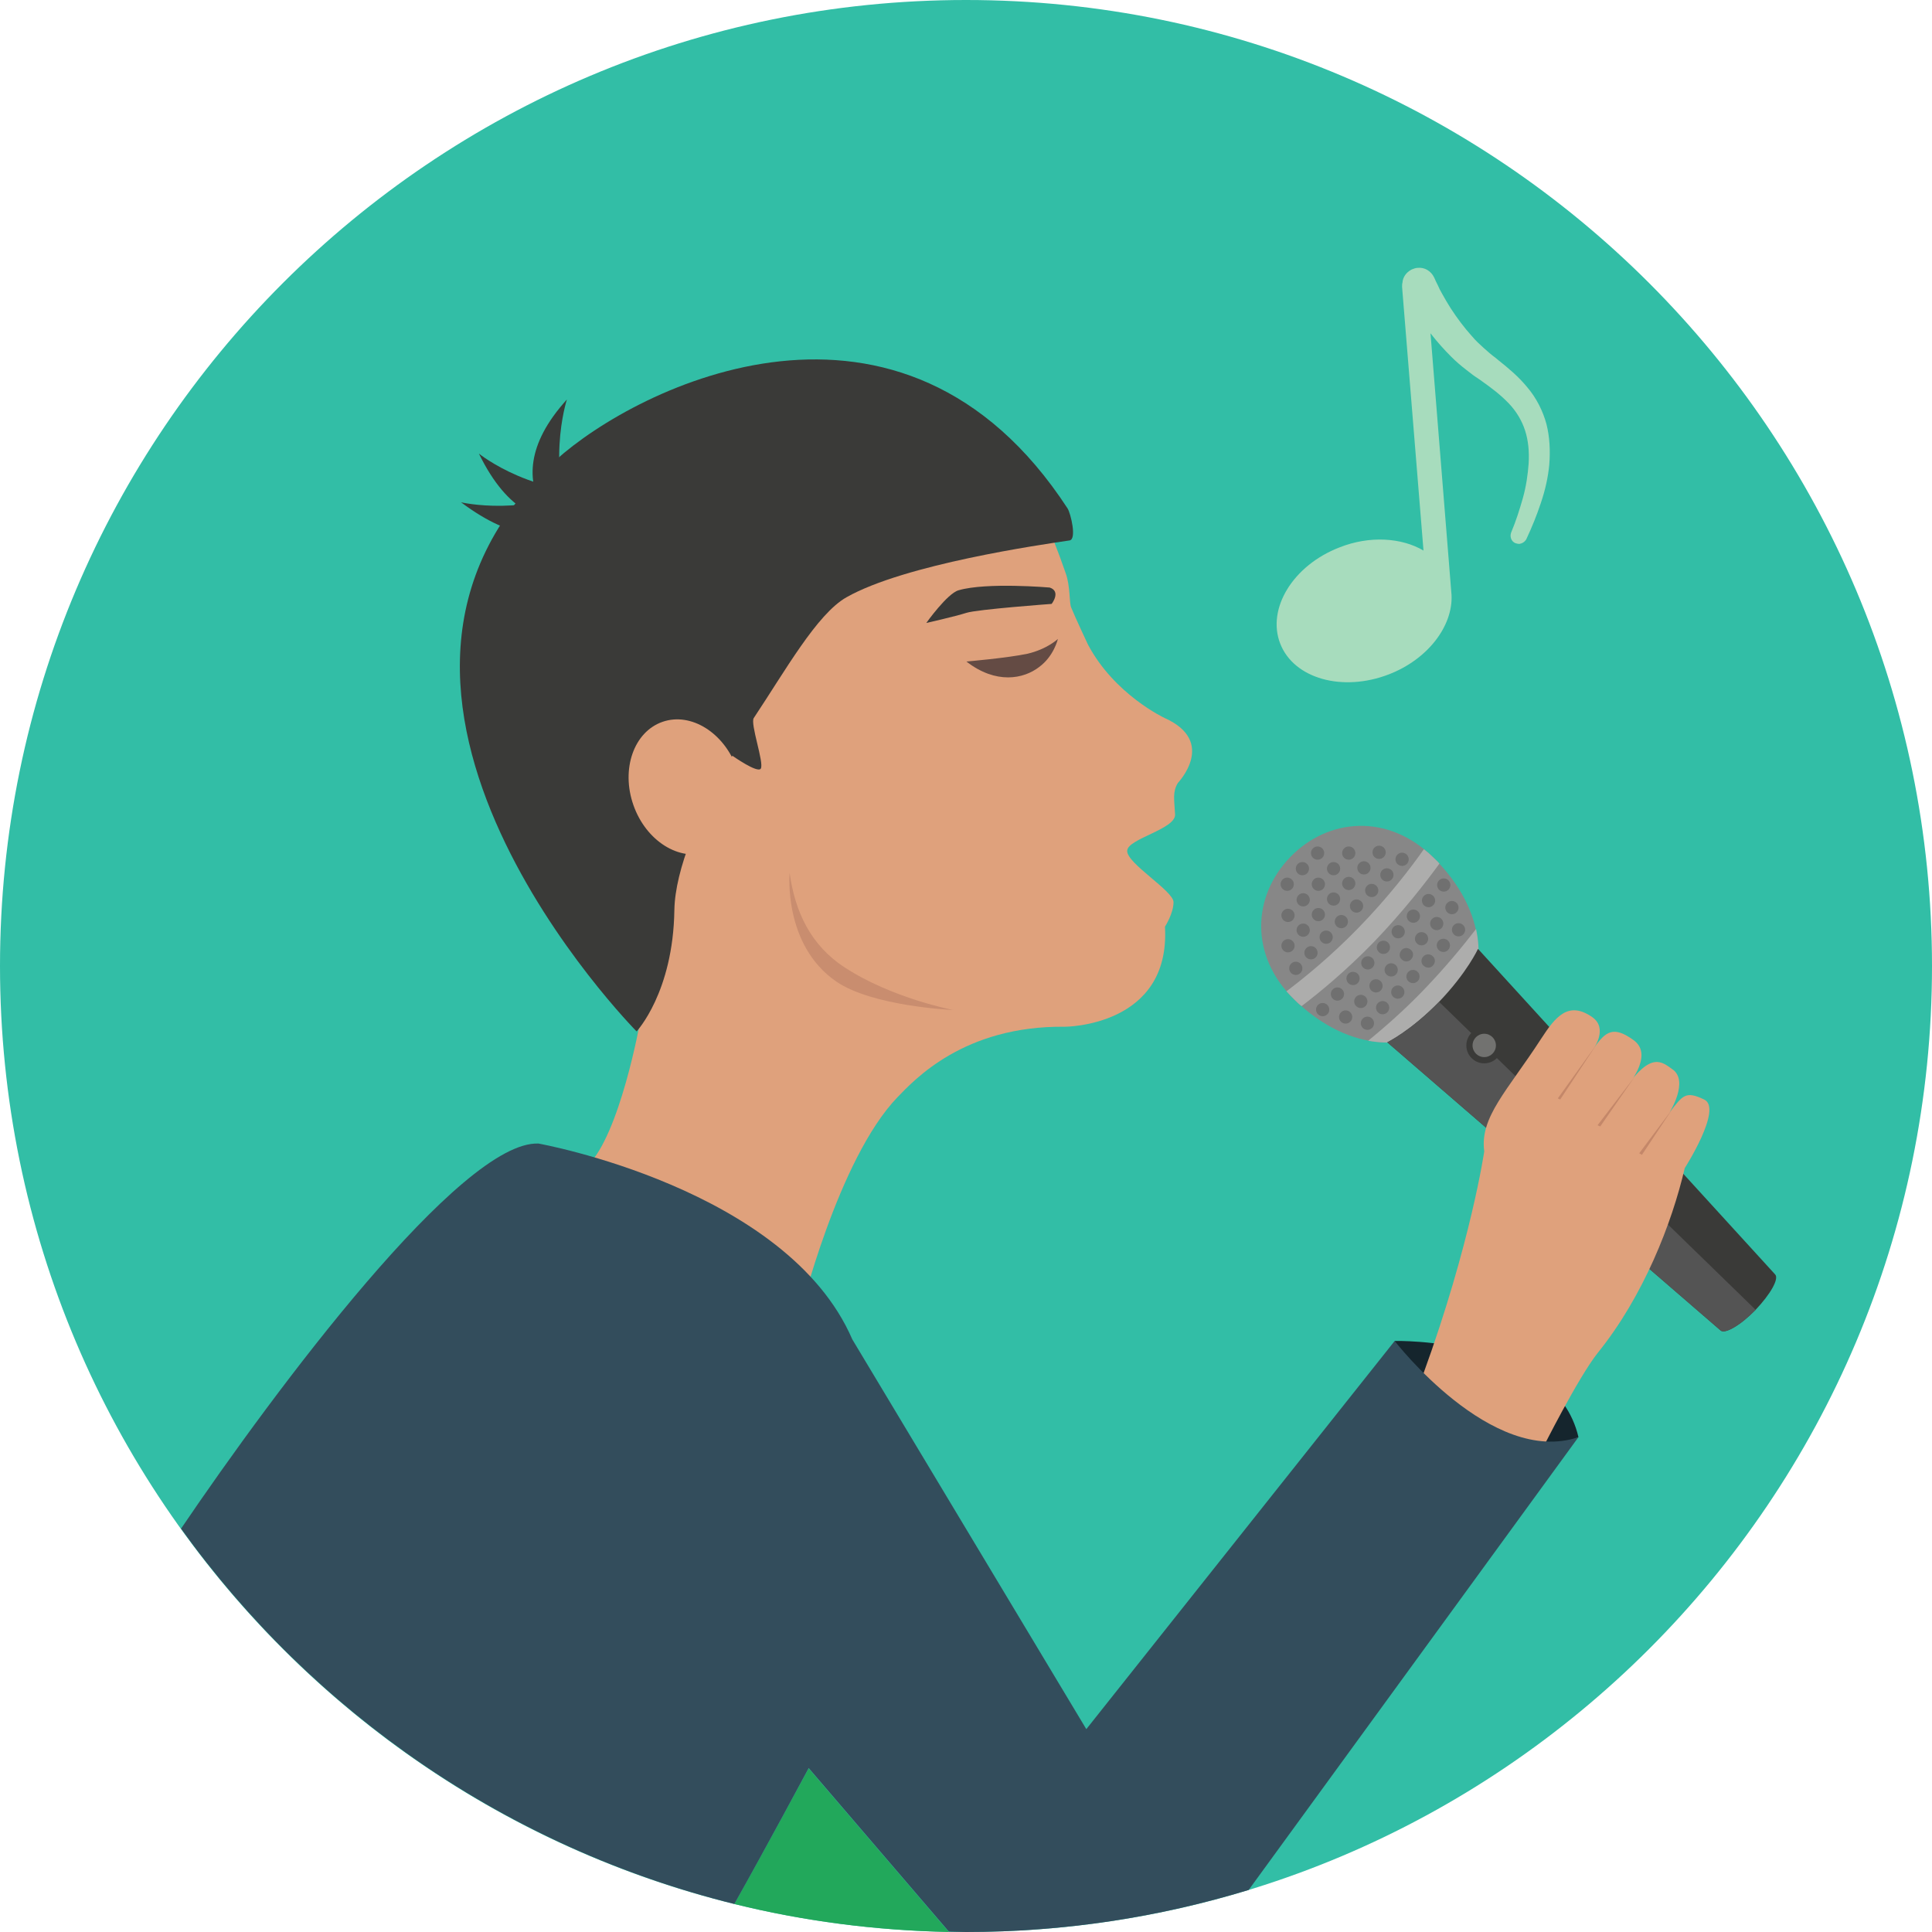
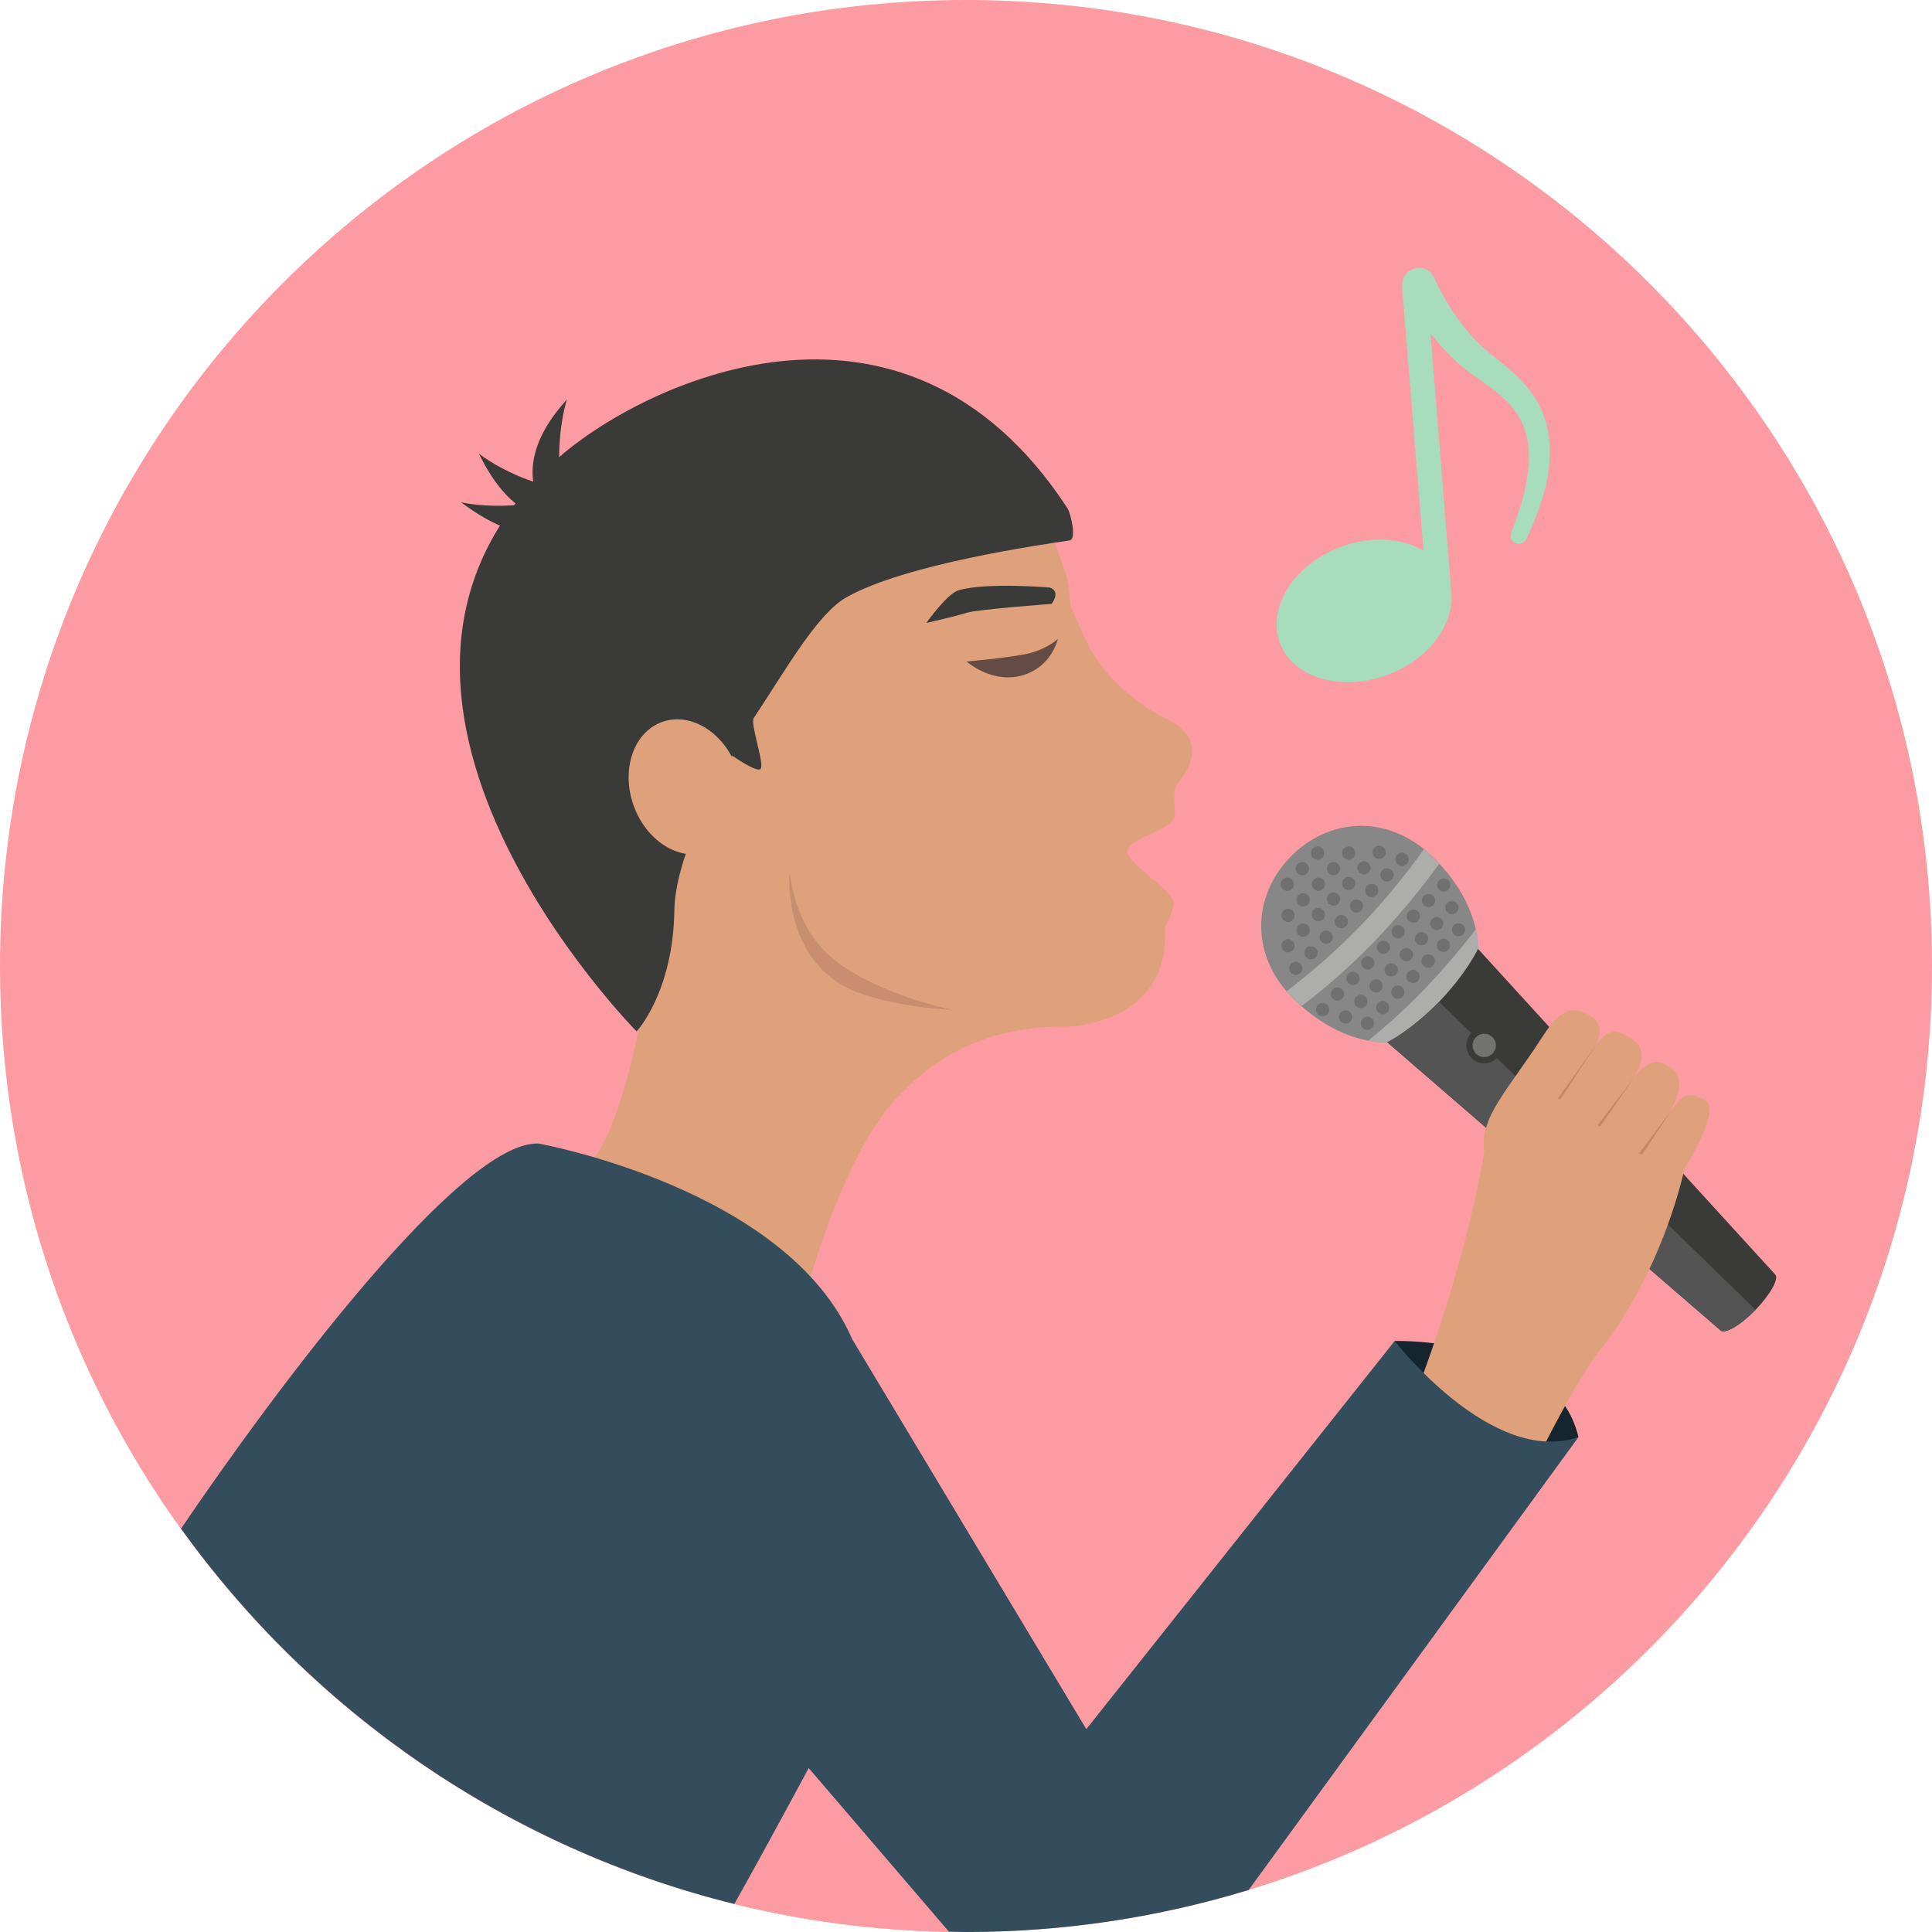
<svg xmlns="http://www.w3.org/2000/svg" version="1.1" id="Layer_1" x="0px" y="0px" viewBox="0 0 496.2 496.2" style="enable-background:new 0 0 496.2 496.2;" xml:space="preserve">
-   <path style="fill:#32BEA6;" d="M496.2,248.1C496.2,111.1,385.1,0,248.1,0S0,111.1,0,248.1s111.1,248.1,248.1,248.1  S496.2,385.1,496.2,248.1z" />
-   <path style="fill:#A7DCBD;" d="M397.2,109c-0.9-3.4-2.6-6.8-5-9.6c-2.3-2.8-5-5-7.5-7l-0.6-0.5c-1.1-0.8-2-1.6-3-2.5  s-2.1-1.9-3.1-3.1c-1.9-2.1-3.7-4.5-5.4-7.1c-0.8-1.3-1.6-2.6-2.3-3.9c-0.4-0.7-0.7-1.3-1-2c-0.4-0.8-0.7-1.4-0.9-1.9l0,0  c0-0.1-0.1-0.1-0.1-0.2c-0.8-1.6-2.4-2.6-4.2-2.4c-0.5,0-1,0.2-1.5,0.4c-1,0.5-1.8,1.3-2.2,2.4c-0.1,0.3-0.2,0.7-0.2,1  c-0.1,0.3-0.1,0.7-0.1,1.1l5.5,67.7c-5.6-3.3-13.8-3.9-21.6-0.8c-11.9,4.6-18.7,15.7-15.2,24.7s16,12.5,27.9,7.9  c10.1-3.9,16.5-12.5,16.1-20.4l0,0l-5.4-67.2c1.7,2.2,3.5,4.2,5.3,6c1.3,1.3,2.6,2.4,3.9,3.4c1.1,0.9,2.2,1.7,3.3,2.4l0.7,0.5  c2.4,1.7,4.8,3.5,6.9,5.7c2,2.1,3.4,4.5,4.2,7c0.8,2.5,1.1,5.3,0.9,8.5c-0.2,2.7-0.6,5.7-1.5,8.9c-0.8,2.8-1.7,5.7-3,8.8  c-0.4,1.1,0.1,2.3,1.1,2.7c0.3,0.1,0.7,0.2,1,0.2c0.7-0.1,1.4-0.5,1.8-1.2c1.5-3.2,2.7-6.2,3.7-9.2c1.2-3.5,1.9-6.8,2.2-9.9  C398.2,115.7,398,112.2,397.2,109z" />
-   <path style="fill:#878787;" d="M332.4,256.7c-11.5-11.2-10.8-26.5-1-36.6s25.1-11.2,36.6,0c14.2,13.9,14.9,30.5,5.1,40.6  S346.6,270.5,332.4,256.7z" />
+   <style type="text/css">
+ 	.st0{fill:#FD9BA3;}
+ 	.st1{fill:#A7DCBD;}
+ 	.st2{fill:#878787;}
+ 	.st3{fill:#707070;}
+ 	.st4{fill:#ADADAC;}
+ 	.st5{fill:#3A3A38;}
+ 	.st6{fill:#545454;}
+ 	.st7{fill:#727270;}
+ 	.st8{fill:#DFA17C;}
+ 	.st9{fill:#C98D6F;}
+ 	.st10{fill:#644B44;}
+ 	.st11{fill:#15252D;}
+ 	.st12{fill:#C48769;}
+ 	.st13{fill:#334D5C;}
+ </style>
+   <path class="st0" d="M496.2,248.1C496.2,111.1,385.1,0,248.1,0S0,111.1,0,248.1s111.1,248.1,248.1,248.1S496.2,385.1,496.2,248.1z" />
+   <path class="st1" d="M397.2,109c-0.9-3.4-2.6-6.8-5-9.6c-2.3-2.8-5-5-7.5-7l-0.6-0.5c-1.1-0.8-2-1.6-3-2.5s-2.1-1.9-3.1-3.1  c-1.9-2.1-3.7-4.5-5.4-7.1c-0.8-1.3-1.6-2.6-2.3-3.9c-0.4-0.7-0.7-1.3-1-2c-0.4-0.8-0.7-1.4-0.9-1.9l0,0c0-0.1-0.1-0.1-0.1-0.2  c-0.8-1.6-2.4-2.6-4.2-2.4c-0.5,0-1,0.2-1.5,0.4c-1,0.5-1.8,1.3-2.2,2.4c-0.1,0.3-0.2,0.7-0.2,1c-0.1,0.3-0.1,0.7-0.1,1.1l5.5,67.7  c-5.6-3.3-13.8-3.9-21.6-0.8c-11.9,4.6-18.7,15.7-15.2,24.7s16,12.5,27.9,7.9c10.1-3.9,16.5-12.5,16.1-20.4l0,0l-5.4-67.2  c1.7,2.2,3.5,4.2,5.3,6c1.3,1.3,2.6,2.4,3.9,3.4c1.1,0.9,2.2,1.7,3.3,2.4l0.7,0.5c2.4,1.7,4.8,3.5,6.9,5.7c2,2.1,3.4,4.5,4.2,7  c0.8,2.5,1.1,5.3,0.9,8.5c-0.2,2.7-0.6,5.7-1.5,8.9c-0.8,2.8-1.7,5.7-3,8.8c-0.4,1.1,0.1,2.3,1.1,2.7c0.3,0.1,0.7,0.2,1,0.2  c0.7-0.1,1.4-0.5,1.8-1.2c1.5-3.2,2.7-6.2,3.7-9.2c1.2-3.5,1.9-6.8,2.2-9.9C398.2,115.7,398,112.2,397.2,109z" />
+   <path class="st2" d="M332.4,256.7c-11.5-11.2-10.8-26.5-1-36.6s25.1-11.2,36.6,0c14.2,13.9,14.9,30.5,5.1,40.6  S346.6,270.5,332.4,256.7z" />
  <g>
-     <circle style="fill:#707070;" cx="334.5" cy="223.1" r="1.7" />
-     <circle style="fill:#707070;" cx="330.6" cy="227.1" r="1.7" />
-     <circle style="fill:#707070;" cx="334.7" cy="238.9" r="1.7" />
-     <circle style="fill:#707070;" cx="342.5" cy="230.9" r="1.7" />
-     <circle style="fill:#707070;" cx="330.8" cy="242.9" r="1.7" />
-     <circle style="fill:#707070;" cx="338.6" cy="234.9" r="1.7" />
-     <circle style="fill:#707070;" cx="330.8" cy="235.1" r="1.7" />
-     <circle style="fill:#707070;" cx="338.6" cy="227.1" r="1.7" />
-     <circle style="fill:#707070;" cx="334.7" cy="231.1" r="1.7" />
-     <circle style="fill:#707070;" cx="338.4" cy="219.1" r="1.7" />
-     <circle style="fill:#707070;" cx="350.3" cy="222.9" r="1.7" />
-     <circle style="fill:#707070;" cx="346.4" cy="226.9" r="1.7" />
-     <circle style="fill:#707070;" cx="354.2" cy="218.9" r="1.7" />
-     <circle style="fill:#707070;" cx="346.4" cy="219.1" r="1.7" />
-     <circle style="fill:#707070;" cx="342.5" cy="223.1" r="1.7" />
-     <circle style="fill:#707070;" cx="336.7" cy="244.7" r="1.7" />
-     <circle style="fill:#707070;" cx="344.5" cy="236.7" r="1.7" />
-     <circle style="fill:#707070;" cx="332.8" cy="248.7" r="1.7" />
-     <circle style="fill:#707070;" cx="340.6" cy="240.7" r="1.7" />
-     <circle style="fill:#707070;" cx="352.3" cy="228.7" r="1.7" />
-     <circle style="fill:#707070;" cx="360.1" cy="220.7" r="1.7" />
-     <circle style="fill:#707070;" cx="348.4" cy="232.7" r="1.7" />
-     <circle style="fill:#707070;" cx="356.2" cy="224.7" r="1.7" />
-     <circle style="fill:#707070;" cx="339.7" cy="259.3" r="1.7" />
-     <circle style="fill:#707070;" cx="347.5" cy="251.3" r="1.7" />
-     <circle style="fill:#707070;" cx="355.3" cy="243.3" r="1.7" />
-     <circle style="fill:#707070;" cx="343.5" cy="255.3" r="1.7" />
-     <circle style="fill:#707070;" cx="351.3" cy="247.3" r="1.7" />
-     <circle style="fill:#707070;" cx="363" cy="235.3" r="1.7" />
-     <circle style="fill:#707070;" cx="370.8" cy="227.3" r="1.7" />
-     <circle style="fill:#707070;" cx="359.1" cy="239.3" r="1.7" />
-     <circle style="fill:#707070;" cx="366.9" cy="231.3" r="1.7" />
-     <circle style="fill:#707070;" cx="349.5" cy="257.2" r="1.7" />
-     <circle style="fill:#707070;" cx="357.3" cy="249.1" r="1.7" />
-     <circle style="fill:#707070;" cx="345.6" cy="261.2" r="1.7" />
-     <circle style="fill:#707070;" cx="353.4" cy="253.2" r="1.7" />
-     <circle style="fill:#707070;" cx="365.1" cy="241.1" r="1.7" />
-     <circle style="fill:#707070;" cx="372.9" cy="233.1" r="1.7" />
-     <path style="fill:#707070;" d="M362.4,244c0.7,0.6,0.7,1.7,0,2.4c-0.6,0.7-1.7,0.7-2.4,0c-0.7-0.6-0.7-1.7,0-2.4   C360.6,243.3,361.7,243.3,362.4,244z" />
-     <circle style="fill:#707070;" cx="369" cy="237.2" r="1.7" />
-     <circle style="fill:#707070;" cx="355.1" cy="258.8" r="1.7" />
-     <circle style="fill:#707070;" cx="362.9" cy="250.8" r="1.7" />
-     <circle style="fill:#707070;" cx="351.2" cy="262.8" r="1.7" />
-     <circle style="fill:#707070;" cx="359" cy="254.8" r="1.7" />
-     <circle style="fill:#707070;" cx="370.7" cy="242.8" r="1.7" />
-     <path style="fill:#707070;" d="M368,245.6c0.7,0.6,0.7,1.7,0,2.4c-0.6,0.7-1.7,0.7-2.4,0c-0.7-0.6-0.7-1.7,0-2.4   C366.2,245,367.3,244.9,368,245.6z" />
-     <circle style="fill:#707070;" cx="374.6" cy="238.8" r="1.7" />
+     <circle class="st3" cx="334.5" cy="223.1" r="1.7" />
+     <circle class="st3" cx="330.6" cy="227.1" r="1.7" />
+     <circle class="st3" cx="334.7" cy="238.9" r="1.7" />
+     <circle class="st3" cx="342.5" cy="230.9" r="1.7" />
+     <circle class="st3" cx="330.8" cy="242.9" r="1.7" />
+     <circle class="st3" cx="338.6" cy="234.9" r="1.7" />
+     <circle class="st3" cx="330.8" cy="235.1" r="1.7" />
+     <circle class="st3" cx="338.6" cy="227.1" r="1.7" />
+     <circle class="st3" cx="334.7" cy="231.1" r="1.7" />
+     <circle class="st3" cx="338.4" cy="219.1" r="1.7" />
+     <circle class="st3" cx="350.3" cy="222.9" r="1.7" />
+     <circle class="st3" cx="346.4" cy="226.9" r="1.7" />
+     <circle class="st3" cx="354.2" cy="218.9" r="1.7" />
+     <circle class="st3" cx="346.4" cy="219.1" r="1.7" />
+     <circle class="st3" cx="342.5" cy="223.1" r="1.7" />
+     <circle class="st3" cx="336.7" cy="244.7" r="1.7" />
+     <circle class="st3" cx="344.5" cy="236.7" r="1.7" />
+     <circle class="st3" cx="332.8" cy="248.7" r="1.7" />
+     <circle class="st3" cx="340.6" cy="240.7" r="1.7" />
+     <circle class="st3" cx="352.3" cy="228.7" r="1.7" />
+     <circle class="st3" cx="360.1" cy="220.7" r="1.7" />
+     <circle class="st3" cx="348.4" cy="232.7" r="1.7" />
+     <circle class="st3" cx="356.2" cy="224.7" r="1.7" />
+     <circle class="st3" cx="339.7" cy="259.3" r="1.7" />
+     <circle class="st3" cx="347.5" cy="251.3" r="1.7" />
+     <circle class="st3" cx="355.3" cy="243.3" r="1.7" />
+     <circle class="st3" cx="343.5" cy="255.3" r="1.7" />
+     <circle class="st3" cx="351.3" cy="247.3" r="1.7" />
+     <circle class="st3" cx="363" cy="235.3" r="1.7" />
+     <circle class="st3" cx="370.8" cy="227.3" r="1.7" />
+     <circle class="st3" cx="359.1" cy="239.3" r="1.7" />
+     <circle class="st3" cx="366.9" cy="231.3" r="1.7" />
+     <circle class="st3" cx="349.5" cy="257.2" r="1.7" />
+     <circle class="st3" cx="357.3" cy="249.1" r="1.7" />
+     <circle class="st3" cx="345.6" cy="261.2" r="1.7" />
+     <circle class="st3" cx="353.4" cy="253.2" r="1.7" />
+     <circle class="st3" cx="365.1" cy="241.1" r="1.7" />
+     <circle class="st3" cx="372.9" cy="233.1" r="1.7" />
+     <path class="st3" d="M362.4,244c0.7,0.6,0.7,1.7,0,2.4c-0.6,0.7-1.7,0.7-2.4,0c-0.7-0.6-0.7-1.7,0-2.4   C360.6,243.3,361.7,243.3,362.4,244z" />
+     <circle class="st3" cx="369" cy="237.2" r="1.7" />
+     <circle class="st3" cx="355.1" cy="258.8" r="1.7" />
+     <circle class="st3" cx="362.9" cy="250.8" r="1.7" />
+     <circle class="st3" cx="351.2" cy="262.8" r="1.7" />
+     <circle class="st3" cx="359" cy="254.8" r="1.7" />
+     <circle class="st3" cx="370.7" cy="242.8" r="1.7" />
+     <path class="st3" d="M368,245.6c0.7,0.6,0.7,1.7,0,2.4c-0.6,0.7-1.7,0.7-2.4,0c-0.7-0.6-0.7-1.7,0-2.4   C366.2,245,367.3,244.9,368,245.6z" />
+     <circle class="st3" cx="374.6" cy="238.8" r="1.7" />
  </g>
  <g>
-     <path style="fill:#ADADAC;" d="M379.1,238.6c-3.4,4.4-8,10-13.6,15.8c-5.1,5.3-10.1,9.6-14.1,12.9c2.8,0.5,5.5,0.6,8.1,0.3   c3.1-2.7,6.4-5.8,9.9-9.4c3.9-4,7.3-7.9,10.2-11.5C379.9,244.1,379.7,241.4,379.1,238.6z" />
-     <path style="fill:#ADADAC;" d="M369.7,221.8c-0.5-0.6-1.1-1.1-1.7-1.7c-0.7-0.7-1.5-1.4-2.3-2c-3.3,4.7-9.1,12.3-16.8,20.2   c-7.2,7.4-14,12.9-18.5,16.3c0.6,0.7,1.3,1.4,2,2.1c0.6,0.6,1.2,1.2,1.9,1.7c4.6-3.5,11.3-9,18.5-16.4   C360.4,234.1,366.2,226.6,369.7,221.8z" />
+     <path class="st4" d="M379.1,238.6c-3.4,4.4-8,10-13.6,15.8c-5.1,5.3-10.1,9.6-14.1,12.9c2.8,0.5,5.5,0.6,8.1,0.3   c3.1-2.7,6.4-5.8,9.9-9.4c3.9-4,7.3-7.9,10.2-11.5C379.9,244.1,379.7,241.4,379.1,238.6z" />
+     <path class="st4" d="M369.7,221.8c-0.5-0.6-1.1-1.1-1.7-1.7c-0.7-0.7-1.5-1.4-2.3-2c-3.3,4.7-9.1,12.3-16.8,20.2   c-7.2,7.4-14,12.9-18.5,16.3c0.6,0.7,1.3,1.4,2,2.1c0.6,0.6,1.2,1.2,1.9,1.7c4.6-3.5,11.3-9,18.5-16.4   C360.4,234.1,366.2,226.6,369.7,221.8z" />
  </g>
-   <path style="fill:#3A3A38;" d="M379.6,243.7c0,0-2.8,6.1-10,13.6c-7.3,7.5-13.3,10.4-13.3,10.4l85.6,74l0,0c1.1,1,5.1-1.3,9-5.3  c3.8-4,6.1-8,5-9.1l0,0L379.6,243.7z" />
-   <path style="fill:#545454;" d="M369.6,257.3c-7.3,7.5-13.3,10.4-13.3,10.4l85.6,74l0,0c1.1,1,5.1-1.3,9-5.3L369.6,257.3z" />
-   <circle style="fill:#3A3A38;" cx="381.2" cy="268.5" r="4.6" />
-   <circle style="fill:#727270;" cx="381.2" cy="268.5" r="3" />
-   <path style="fill:#DFA17C;" d="M150.8,299.5c8.4-7.9,13.6-37.1,13.6-37.1c-18.2-25-40.9-46.3-41.7-93.7  c-0.7-47.4,52.9-68.1,52.9-68.1c46.1-19.7,83.3,15.8,83.3,15.8c5.8,7.4,11.1,20.1,14.8,30.8c1.2,3.3,0.9,7.6,1.4,8.8  c1.1,2.7,4.3,9.5,4.3,9.5c6.8,12.9,19.7,18.9,19.7,18.9c13.6,6.1,3.4,16.7,3.4,16.7c-1.4,2.4-0.9,4.2-0.7,8.1  c0.1,3.8-12.2,6.2-12.3,9.3c-0.2,3.2,11.9,10.3,11.9,13.2s-2.2,6.3-2.2,6.3c1.5,25.7-25.7,25.7-25.7,25.7c-26-0.3-38.7,13.7-43,18.1  c-15.3,15.9-25.1,56-25.1,56s-19.5-5-31.5-13.6C161.7,316,150.8,299.5,150.8,299.5z" />
-   <path style="fill:#C98D6F;" d="M202.8,224.2c0,0-1.7,18.5,12,27.9c9.3,6.4,30,7.3,30,7.3s-15.7-3-27.8-10.9  C208.2,242.8,204.2,234.2,202.8,224.2z" />
-   <path style="fill:#3A3A38;" d="M269.6,150.9c0,0-16.2-1.4-23.4,0.7c-2.9,0.8-8.3,8.4-8.3,8.4s7.5-1.7,10.3-2.6  c2.8-0.9,21.9-2.3,21.9-2.3S272.6,151.9,269.6,150.9z" />
-   <path style="fill:#644B44;" d="M271.7,164.1c0,0-1,4.4-4.8,7.2c-4,3.1-11.1,4.5-18.7-1.4c0,0,10.5-0.9,15.7-2  C269,166.7,271.7,164.1,271.7,164.1z" />
+   <path class="st5" d="M379.6,243.7c0,0-2.8,6.1-10,13.6c-7.3,7.5-13.3,10.4-13.3,10.4l85.6,74l0,0c1.1,1,5.1-1.3,9-5.3  c3.8-4,6.1-8,5-9.1l0,0L379.6,243.7z" />
+   <path class="st6" d="M369.6,257.3c-7.3,7.5-13.3,10.4-13.3,10.4l85.6,74l0,0c1.1,1,5.1-1.3,9-5.3L369.6,257.3z" />
+   <circle class="st5" cx="381.2" cy="268.5" r="4.6" />
+   <circle class="st7" cx="381.2" cy="268.5" r="3" />
+   <path class="st8" d="M150.8,299.5c8.4-7.9,13.6-37.1,13.6-37.1c-18.2-25-40.9-46.3-41.7-93.7c-0.7-47.4,52.9-68.1,52.9-68.1  c46.1-19.7,83.3,15.8,83.3,15.8c5.8,7.4,11.1,20.1,14.8,30.8c1.2,3.3,0.9,7.6,1.4,8.8c1.1,2.7,4.3,9.5,4.3,9.5  c6.8,12.9,19.7,18.9,19.7,18.9c13.6,6.1,3.4,16.7,3.4,16.7c-1.4,2.4-0.9,4.2-0.7,8.1c0.1,3.8-12.2,6.2-12.3,9.3  c-0.2,3.2,11.9,10.3,11.9,13.2s-2.2,6.3-2.2,6.3c1.5,25.7-25.7,25.7-25.7,25.7c-26-0.3-38.7,13.7-43,18.1  c-15.3,15.9-25.1,56-25.1,56s-19.5-5-31.5-13.6C161.7,316,150.8,299.5,150.8,299.5z" />
+   <path class="st9" d="M202.8,224.2c0,0-1.7,18.5,12,27.9c9.3,6.4,30,7.3,30,7.3s-15.7-3-27.8-10.9  C208.2,242.8,204.2,234.2,202.8,224.2z" />
+   <path class="st5" d="M269.6,150.9c0,0-16.2-1.4-23.4,0.7c-2.9,0.8-8.3,8.4-8.3,8.4s7.5-1.7,10.3-2.6c2.8-0.9,21.9-2.3,21.9-2.3  S272.6,151.9,269.6,150.9z" />
+   <path class="st10" d="M271.7,164.1c0,0-1,4.4-4.8,7.2c-4,3.1-11.1,4.5-18.7-1.4c0,0,10.5-0.9,15.7-2  C269,166.7,271.7,164.1,271.7,164.1z" />
  <g>
-     <path style="fill:#3A3A38;" d="M274.7,138.8c-7.4,1.1-42.3,6.1-57.3,14.6c-7.6,4.3-15.8,19-23.8,31c-1,1.4,2.7,11.5,1.8,13   c-0.8,1.3-7.3-3.3-7.3-3.3c-8.6,14.7-14.7,29.2-14.9,39.6c-0.3,21.2-9.7,31.2-9.7,31.2s-86.4-87.3-20.8-146.7   c21.1-19.1,89-52.8,131.5,12.4C275,131.9,276.6,138.5,274.7,138.8z" />
-     <path style="fill:#3A3A38;" d="M123,116.5c0,0,14.6,11.9,36.1,9.8C159.1,126.4,138.1,147.5,123,116.5z" />
-     <path style="fill:#3A3A38;" d="M118.4,129c0,0,16.7,4,34.1-4.8C152.5,124.2,146.1,149.7,118.4,129z" />
-     <path style="fill:#3A3A38;" d="M145.6,102.6c0,0-6.1,18.6,3.1,37.2C148.7,139.8,124.1,126.3,145.6,102.6z" />
+     <path class="st5" d="M274.7,138.8c-7.4,1.1-42.3,6.1-57.3,14.6c-7.6,4.3-15.8,19-23.8,31c-1,1.4,2.7,11.5,1.8,13   c-0.8,1.3-7.3-3.3-7.3-3.3c-8.6,14.7-14.7,29.2-14.9,39.6c-0.3,21.2-9.7,31.2-9.7,31.2s-86.4-87.3-20.8-146.7   c21.1-19.1,89-52.8,131.5,12.4C275,131.9,276.6,138.5,274.7,138.8z" />
+     <path class="st5" d="M123,116.5c0,0,14.6,11.9,36.1,9.8C159.1,126.4,138.1,147.5,123,116.5z" />
+     <path class="st5" d="M118.4,129c0,0,16.7,4,34.1-4.8C152.5,124.2,146.1,149.7,118.4,129z" />
+     <path class="st5" d="M145.6,102.6c0,0-6.1,18.6,3.1,37.2C148.7,139.8,124.1,126.3,145.6,102.6z" />
  </g>
-   <ellipse transform="matrix(-0.331 -0.9436 0.9436 -0.331 43.5393 435.0576)" style="fill:#DFA17C;" cx="175.988" cy="202.095" rx="17.699" ry="14.1" />
-   <path style="fill:#15252D;" d="M358.2,344.4c0,0,41.2-1,47.2,24.7C405.4,369.1,370.7,386.9,358.2,344.4z" />
-   <path style="fill:#DFA17C;" d="M432.7,300c0,0,9.8-15.3,5-17.6c-4.8-2.3-5.5-1.1-8.9,3.3c0,0,5.1-8.1,0.7-11.1  c-2.6-1.8-5.4-4.7-12.1,5c0,0,7.8-8.5,2.1-12.5c-5-3.6-7.1-2.4-10.2,2.2c0,0,3.8-5.2-0.4-8.1c-6.1-4.2-9.4-0.1-13.1,5.6  c-8.6,13.3-15.8,20.1-14.6,28.9c0,0-3.4,23.5-15.7,57.3c0,0-11.7,43.8,30.6,19.2c0,0,9.2-18.4,14.3-24.8  C422.1,332.9,429.4,314.2,432.7,300z" />
+   <ellipse transform="matrix(0.9436 -0.331 0.331 0.9436 -56.977 69.6454)" class="st8" cx="176" cy="202.1" rx="14.1" ry="17.7" />
+   <path class="st11" d="M358.2,344.4c0,0,41.2-1,47.2,24.7C405.4,369.1,370.7,386.9,358.2,344.4z" />
+   <path class="st8" d="M432.7,300c0,0,9.8-15.3,5-17.6c-4.8-2.3-5.5-1.1-8.9,3.3c0,0,5.1-8.1,0.7-11.1c-2.6-1.8-5.4-4.7-12.1,5  c0,0,7.8-8.5,2.1-12.5c-5-3.6-7.1-2.4-10.2,2.2c0,0,3.8-5.2-0.4-8.1c-6.1-4.2-9.4-0.1-13.1,5.6c-8.6,13.3-15.8,20.1-14.6,28.9  c0,0-3.4,23.5-15.7,57.3c0,0-11.7,43.8,30.6,19.2c0,0,9.2-18.4,14.3-24.8C422.1,332.9,429.4,314.2,432.7,300z" />
  <g>
-     <polygon style="fill:#C48769;" points="400.1,282.1 410,268.3 400.7,282.4  " />
-     <polygon style="fill:#C48769;" points="410.3,289 419.8,276.6 411,289.3  " />
-     <polygon style="fill:#C48769;" points="421,296.2 429.4,285 421.7,296.6  " />
+     <polygon class="st12" points="400.1,282.1 410,268.3 400.7,282.4  " />
+     <polygon class="st12" points="410.3,289 419.8,276.6 411,289.3  " />
+     <polygon class="st12" points="421,296.2 429.4,285 421.7,296.6  " />
  </g>
-   <path style="fill:#22A85B;" d="M188.6,489c17.7,4.4,36.2,6.8,55.1,7.2l-36-42C207.7,454.1,196.6,474.8,188.6,489z" />
-   <path style="fill:#334D5C;" d="M358.2,344.4L279,444.1L218.9,344l0,0c-16.8-38.9-80.6-50.3-80.6-50.3c-19.8-0.8-67.4,62.9-91.8,98.9  c33.9,47.2,84,82,142.1,96.4c8-14.2,19.1-34.9,19.1-34.9l36,42c1.5,0,2.9,0.1,4.4,0.1c25.3,0,49.6-3.8,72.6-10.8l84.7-116.3  C383.1,376.7,358.2,344.4,358.2,344.4z" />
-   <g>
- </g>
-   <g>
- </g>
-   <g>
- </g>
-   <g>
- </g>
-   <g>
- </g>
-   <g>
- </g>
-   <g>
- </g>
-   <g>
- </g>
-   <g>
- </g>
-   <g>
- </g>
-   <g>
- </g>
-   <g>
- </g>
-   <g>
- </g>
-   <g>
- </g>
-   <g>
- </g>
+   <path class="st0" d="M188.6,489c17.7,4.4,36.2,6.8,55.1,7.2l-36-42C207.7,454.1,196.6,474.8,188.6,489z" />
+   <path class="st13" d="M358.2,344.4L279,444.1L218.9,344l0,0c-16.8-38.9-80.6-50.3-80.6-50.3c-19.8-0.8-67.4,62.9-91.8,98.9  c33.9,47.2,84,82,142.1,96.4c8-14.2,19.1-34.9,19.1-34.9l36,42c1.5,0,2.9,0.1,4.4,0.1c25.3,0,49.6-3.8,72.6-10.8l84.7-116.3  C383.1,376.7,358.2,344.4,358.2,344.4z" />
</svg>
